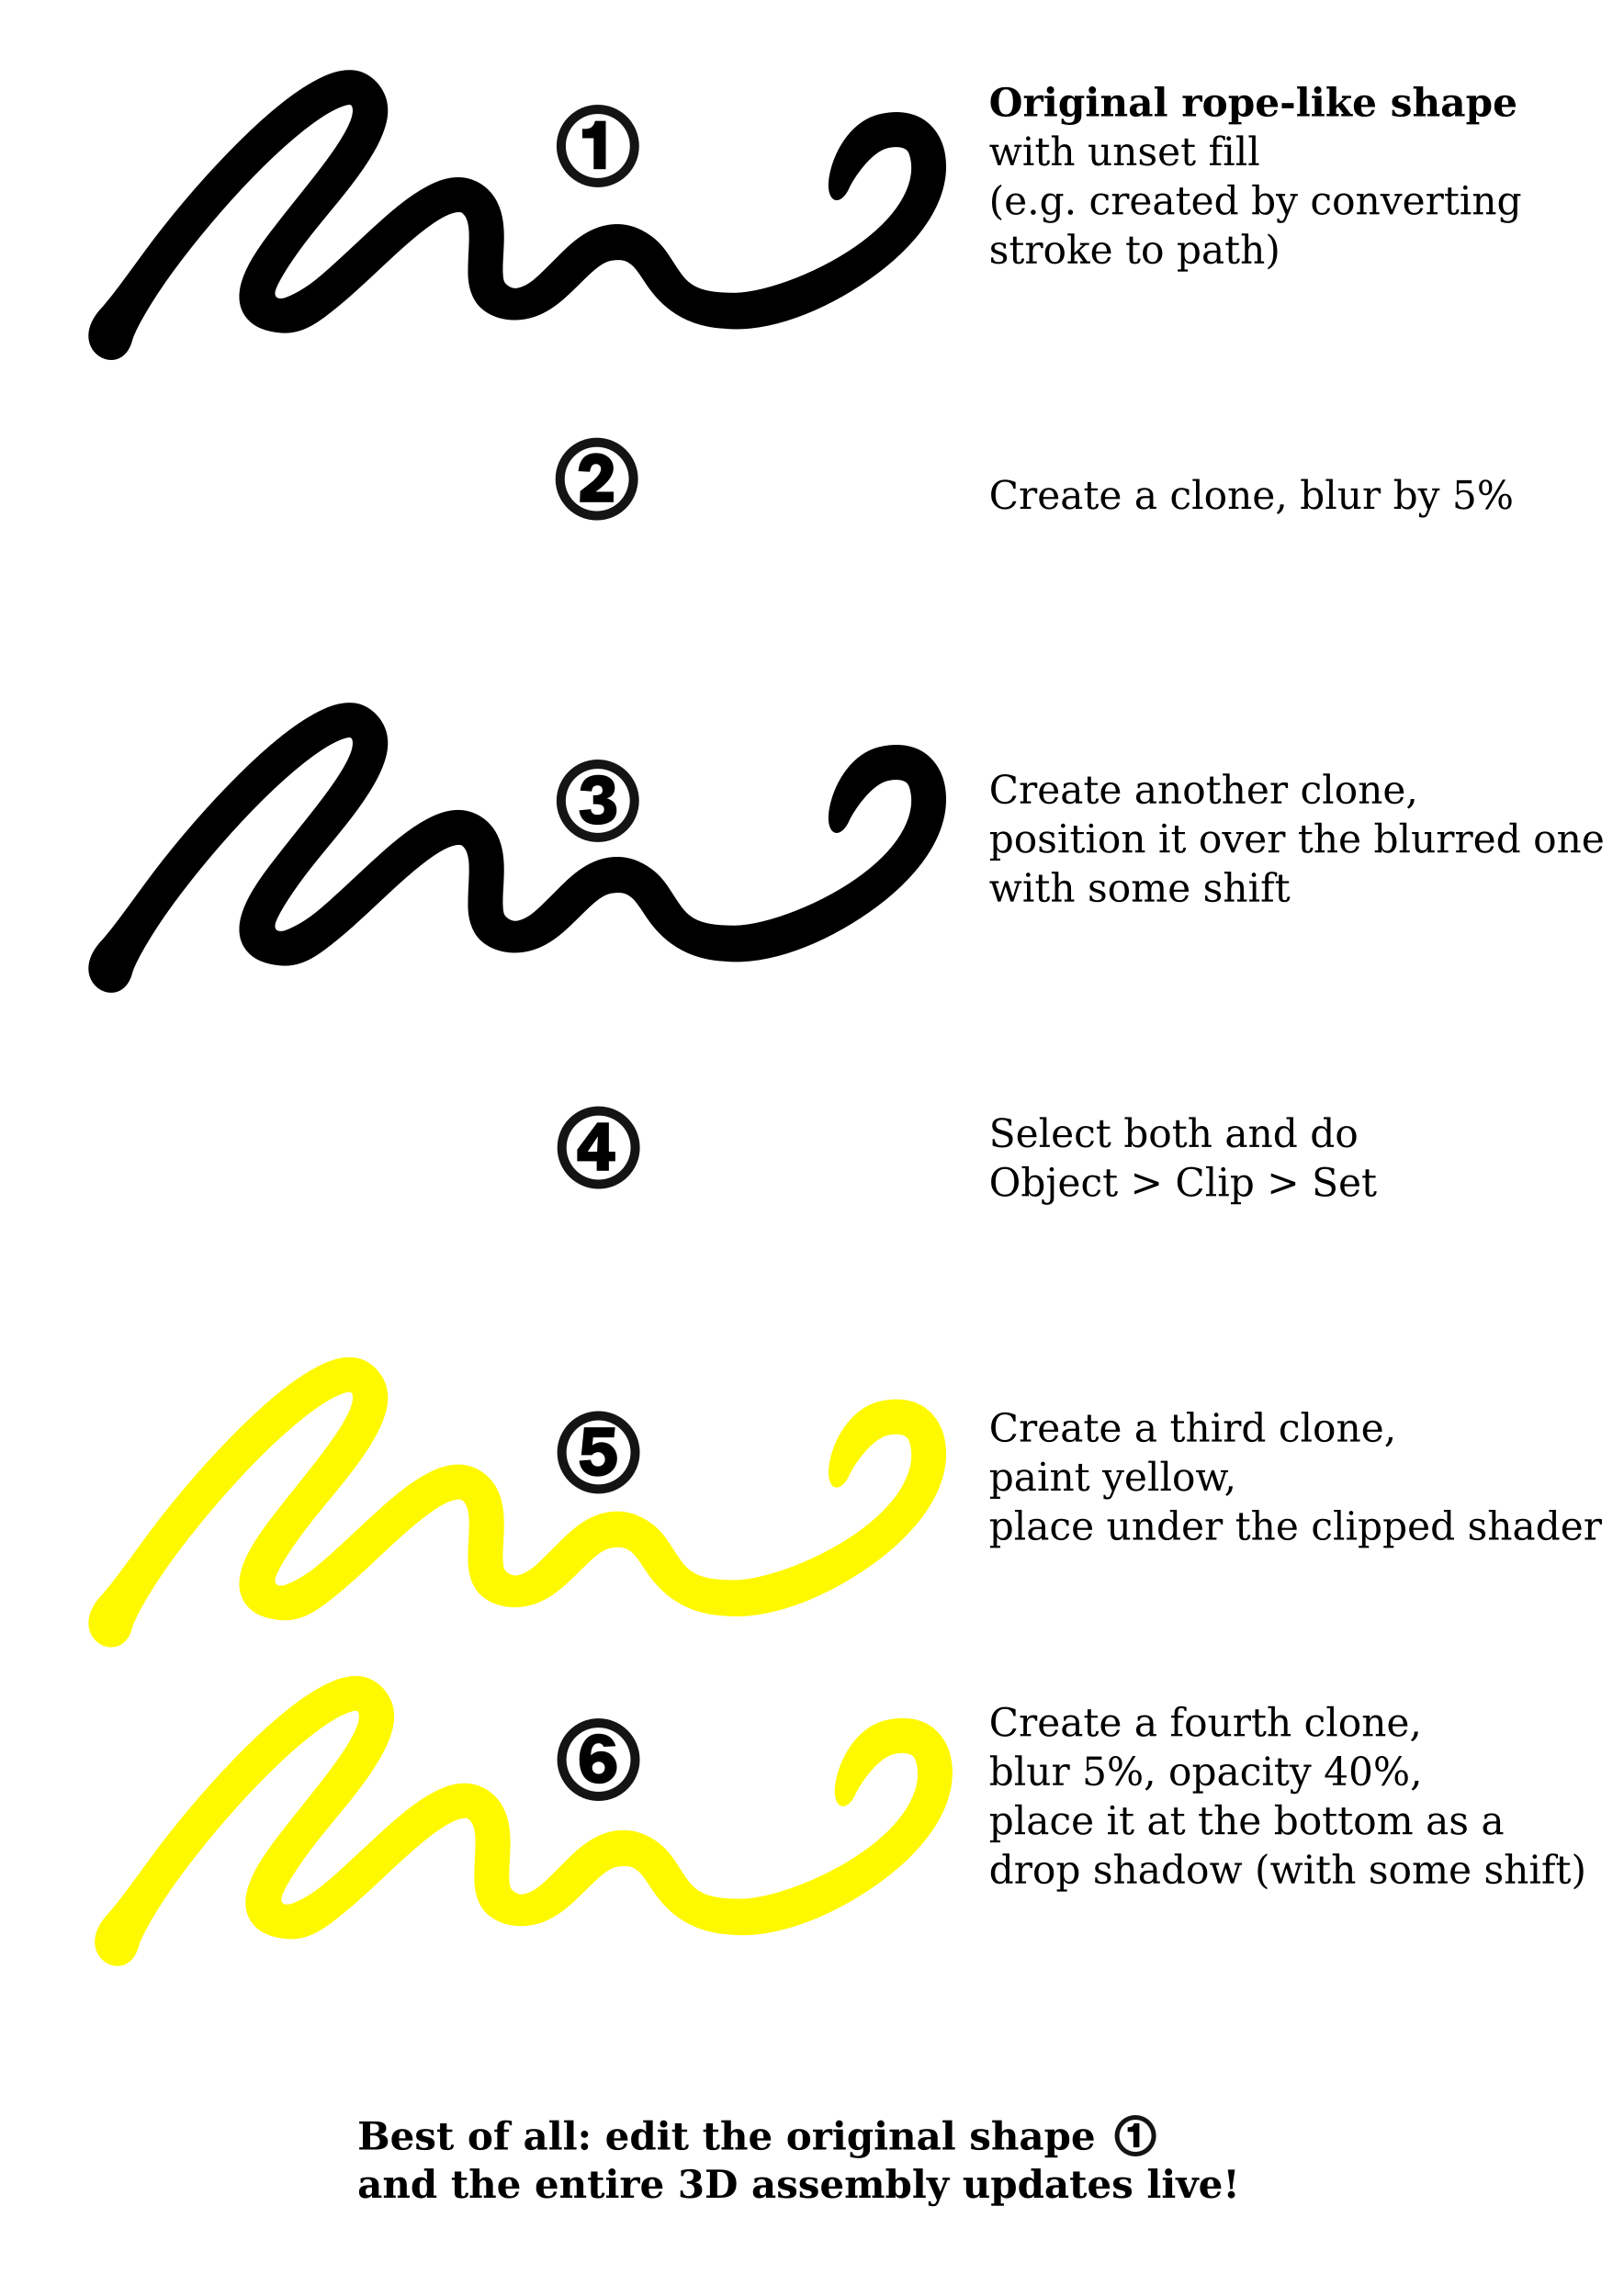
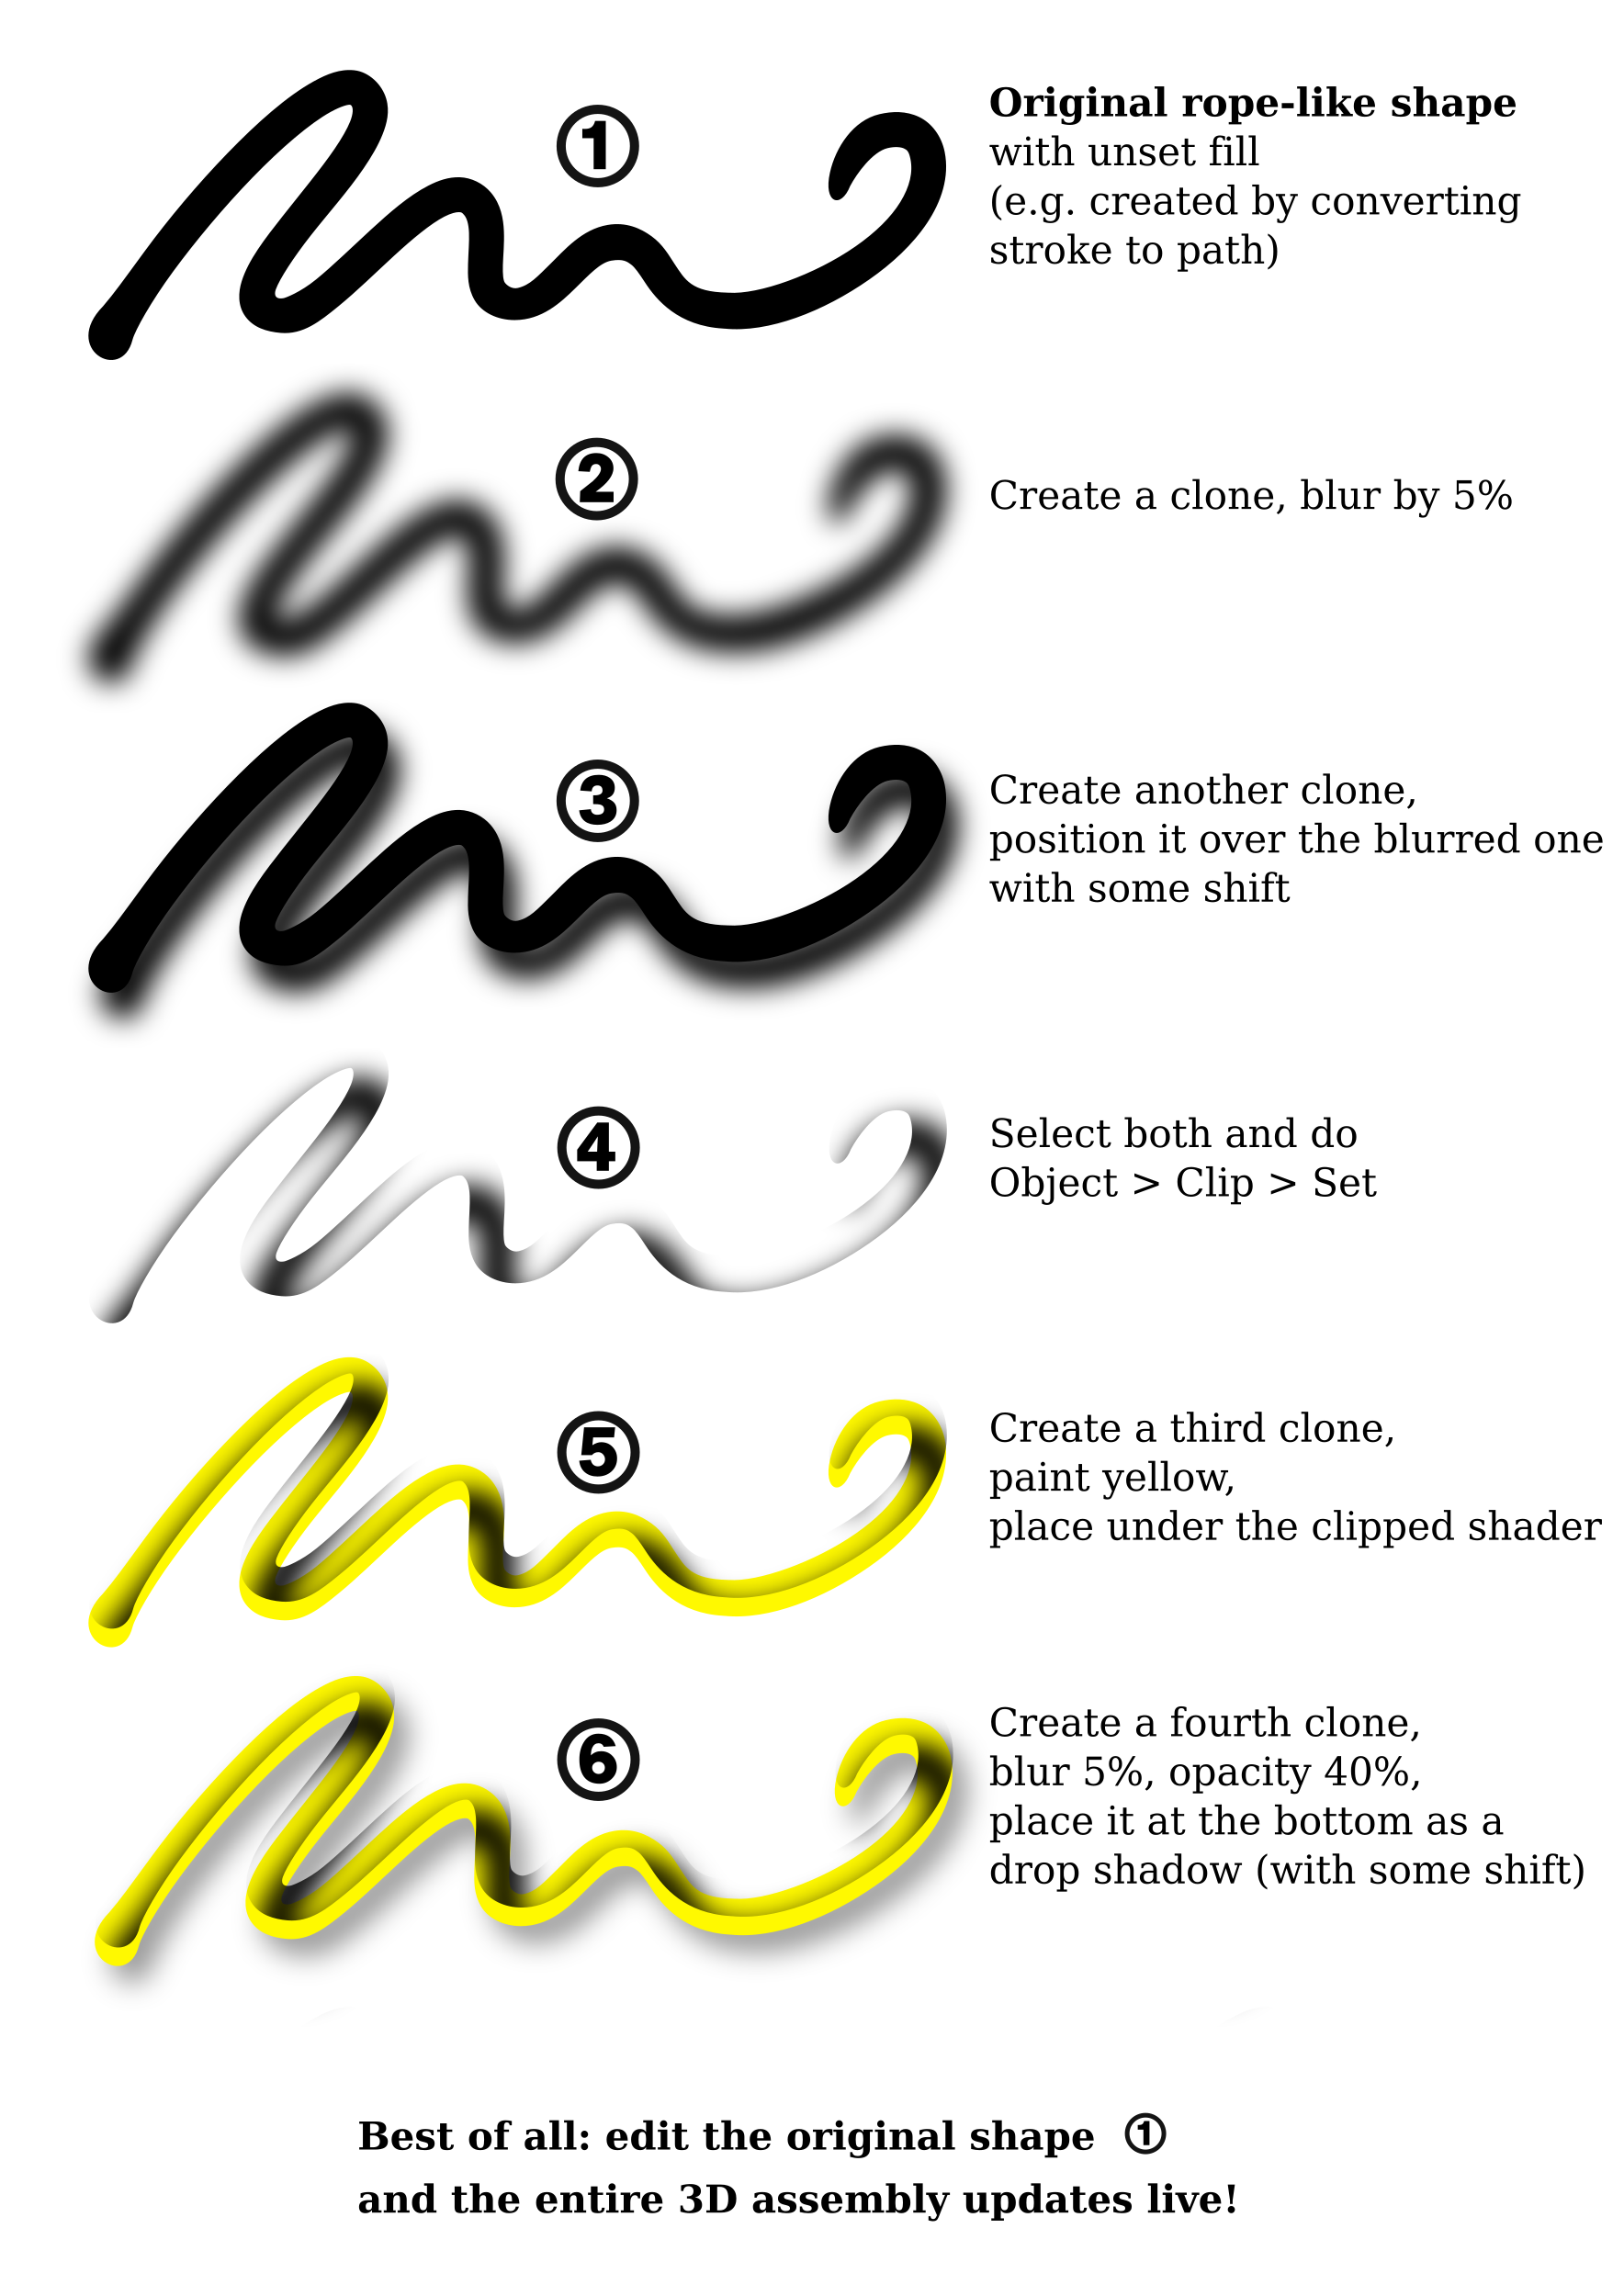
- <svg xmlns="http://www.w3.org/2000/svg" xmlns:xlink="http://www.w3.org/1999/xlink" width="744.094" height="1052.362" id="svg2">
+ <svg xmlns="http://www.w3.org/2000/svg" xmlns:xlink="http://www.w3.org/1999/xlink" width="793.701" height="1122.52" id="svg2" version="1.1">
  <defs id="defs4">
    <clipPath clipPathUnits="userSpaceOnUse" id="clipPath4523">
      <use x="0" y="0" xlink:href="#path3116" id="use4521" transform="translate(-5.445926,292.1784)" width="744.094" height="1052.362" />
    </clipPath>
    <clipPath clipPathUnits="userSpaceOnUse" id="clipPath4643">
      <use x="0" y="0" xlink:href="#path3116" id="use4641" transform="translate(-5.445926,136.1784)" width="744.094" height="1052.362" />
    </clipPath>
    <filter id="filter4662">
      <feGaussianBlur stdDeviation="6.575" id="feGaussianBlur4664" />
    </filter>
    <filter id="filter5670">
      <feGaussianBlur stdDeviation="6.575" id="feGaussianBlur5672" />
    </filter>
  </defs>
  <g id="layer1">
-     <use x="0" y="0" xlink:href="#use4519" id="use4526" transform="translate(420,0)" width="744.094" height="1052.362" />
-     <text xml:space="preserve" style="font-size:24.667px;font-style:normal;font-variant:normal;font-weight:normal;font-stretch:normal;text-align:start;line-height:125%;writing-mode:lr-tb;text-anchor:start;fill:#000000;fill-opacity:1;stroke:none;stroke-width:1px;stroke-linecap:butt;stroke-linejoin:miter;stroke-opacity:1;font-family:Bitstream Vera Serif" x="-466.004" y="-174.401" id="text5678" transform="matrix(0.7158611,0,0,0.7158611,497.4112,1110.09)">
-       <tspan id="tspan5680" x="-466.004" y="-174.401" style="font-weight:bold;font-family:Bitstream Vera Serif">Best of all: edit the original shape     </tspan>
-       <tspan x="-466.004" y="-143.567" style="font-weight:bold;font-family:Bitstream Vera Serif" id="tspan5412">and the entire 3D assembly updates live!</tspan>
+     <use x="0" y="0" xlink:href="#use4519" id="use4526" transform="translate(448)" width="744.094" height="1052.362" />
+     <text xml:space="preserve" style="font-style:normal;font-variant:normal;font-weight:normal;font-stretch:normal;font-size:18.835px;line-height:125%;font-family:'Bitstream Vera Serif';text-align:start;writing-mode:lr-tb;text-anchor:start;fill:#000000;fill-opacity:1;stroke:none;stroke-width:0.764px;stroke-linecap:butt;stroke-linejoin:miter;stroke-opacity:1" x="174.738" y="1050.926" id="text5678">
+       <tspan id="tspan5680" x="174.738" y="1050.926" style="font-weight:bold;font-family:'Bitstream Vera Serif';stroke-width:0.764px">Best of all: edit the original shape     </tspan>
+       <tspan x="174.738" y="1081.759" style="font-weight:bold;font-family:'Bitstream Vera Serif';stroke-width:0.764px" id="tspan5412">and the entire 3D assembly updates live!</tspan>
    </text>
-     <use height="1052.362" width="744.094" transform="translate(5.445926,613.8216)" id="use4519" xlink:href="#use3529" y="0" x="0" clip-path="url(#clipPath4523)" />
-     <path style="fill-opacity:1;fill-rule:evenodd;stroke:none;stroke-width:16;stroke-linecap:butt;stroke-linejoin:miter;stroke-opacity:1" d="M -147.171,-1087.116 C -153.742,-1087.795 -159.61,-1085.427 -165.734,-1082.053 C -177.98,-1075.306 -191.615,-1063.202 -205.296,-1049.084 C -218.977,-1034.967 -232.45,-1018.873 -243.109,-1004.334 C -253.768,-989.795 -256.965,-985.232 -262.307,-978.966 C -281.513,-959.474 -253.828,-943.472 -248.796,-963.616 C -247.644,-967.935 -240.386,-980.976 -230.202,-994.866 C -220.019,-1008.755 -206.927,-1024.41 -193.827,-1037.928 C -180.728,-1051.446 -167.397,-1062.853 -158.015,-1068.022 C -153.324,-1070.606 -149.564,-1071.69 -148.827,-1071.209 C -147.386,-1070.27 -147.731,-1066.987 -149.077,-1063.616 C -150.423,-1060.244 -152.931,-1055.896 -156.14,-1051.178 C -162.557,-1041.742 -171.724,-1030.773 -179.984,-1020.272 C -188.243,-1009.77 -195.721,-1000.2 -198.796,-990.334 C -200.334,-985.402 -200.712,-979.214 -197.046,-974.209 C -193.38,-969.205 -187.477,-967.312 -180.921,-966.741 C -170.63,-965.843 -162.949,-972.019 -154.546,-978.866 C -146.143,-985.713 -137.376,-994.344 -128.89,-1002.147 C -120.403,-1009.95 -112.047,-1016.87 -105.921,-1020.022 C -102.858,-1021.598 -100.507,-1022.119 -99.327,-1022.084 C -98.148,-1022.049 -97.925,-1022.08 -96.796,-1020.741 C -95.582,-1019.299 -94.786,-1016.731 -94.609,-1012.678 C -94.431,-1008.625 -94.898,-1003.545 -95.046,-998.303 C -95.194,-993.061 -95.294,-987.348 -92.015,-981.709 C -88.736,-976.071 -81.529,-972.595 -73.671,-972.616 C -61.105,-972.649 -52.553,-980.682 -46.015,-987.084 C -39.477,-993.486 -34.463,-998.998 -29.37,-999.861 C -23.774,-1000.804 -22.013,-999.313 -20.327,-998.084 C -18.642,-996.856 -16.684,-994.064 -14.015,-989.959 C -8.723,-981.824 1.259,-969.916 21.891,-968.741 C 22.078,-968.73 22.234,-968.687 22.423,-968.678 L 22.423,-968.709 C 42.625,-966.643 67.784,-976.531 88.766,-991.178 C 99.348,-998.564 108.747,-1007.29 115.298,-1017.084 C 121.848,-1026.879 125.666,-1038.189 123.391,-1049.678 C 121.945,-1056.982 117.397,-1063.017 111.548,-1065.772 C 105.698,-1068.527 99.374,-1068.36 93.485,-1066.991 C 81.512,-1064.207 73.401,-1051.835 70.811,-1040.254 C 67.654,-1026.143 75.802,-1023.341 80.065,-1034.062 C 83.04,-1039.692 90.329,-1049.787 97.204,-1051.428 C 100.641,-1052.248 103.35,-1051.924 104.735,-1051.272 C 106.12,-1050.62 106.951,-1049.988 107.673,-1046.553 C 108.957,-1040.438 107.385,-1033.762 103.06,-1026.727 C 98.801,-1019.8 91.913,-1012.939 82.568,-1006.416 C 63.879,-993.37 37.832,-984.174 24.408,-985.172 L 24.147,-985.164 L 23.886,-985.188 C 7.166,-985.551 4.468,-990.985 -0.609,-998.678 C -3.148,-1002.526 -5.775,-1007.271 -10.921,-1011.022 C -16.067,-1014.773 -22.625,-1017.652 -31.076,-1016.227 C -42.881,-1014.227 -50.981,-1004.582 -57.202,-998.491 C -63.424,-992.399 -66.698,-988.637 -72.25,-987.334 C -75.005,-986.687 -77.34,-988.635 -78.171,-989.772 C -78.901,-990.772 -79.201,-993.499 -79.077,-997.866 C -78.954,-1002.232 -78.358,-1007.635 -78.609,-1013.366 C -78.859,-1019.096 -79.979,-1025.633 -84.546,-1031.053 C -88.173,-1035.357 -93.631,-1037.93 -98.827,-1038.084 C -104.024,-1038.238 -108.735,-1036.555 -113.234,-1034.241 C -122.231,-1029.611 -130.941,-1021.984 -139.702,-1013.928 C -148.464,-1005.872 -157.157,-997.369 -164.64,-991.272 C -172.123,-985.174 -178.779,-982.818 -179.515,-982.678 C -183.57,-981.905 -183.96,-984.399 -183.138,-986.678 C -181.428,-991.419 -175.065,-1001.293 -167.044,-1011.491 C -159.023,-1021.689 -150.038,-1031.667 -142.89,-1042.178 C -139.316,-1047.434 -136.287,-1052.534 -134.234,-1057.678 C -132.18,-1062.822 -130.869,-1068.266 -132.515,-1073.991 C -134.456,-1080.742 -140.6,-1086.436 -147.171,-1087.116 z " id="path3116" transform="translate(309.5336,1119.325)" />
-     <text xml:space="preserve" style="font-size:18px;font-style:normal;font-variant:normal;font-weight:normal;font-stretch:normal;text-align:start;line-height:125%;writing-mode:lr-tb;text-anchor:start;fill:#000000;fill-opacity:1;stroke:none;stroke-width:1px;stroke-linecap:butt;stroke-linejoin:miter;stroke-opacity:1;font-family:Bitstream Vera Serif" x="150.855" y="-1066.066" id="text3273" transform="matrix(0.9882012,0,0,1,304.1519,1119.325)">
-       <tspan id="tspan3275" x="150.855" y="-1066.066" style="font-weight:bold;font-family:Bitstream Vera Serif">Original rope-like shape </tspan>
-       <tspan x="150.855" y="-1043.608" id="tspan3281">with unset fill</tspan>
-       <tspan x="150.855" y="-1021.108" id="tspan4507">(e.g. created by converting </tspan>
-       <tspan x="150.855" y="-998.608" id="tspan4509">stroke to path)</tspan>
-       <tspan x="150.855" y="-976.108" id="tspan3515" />
-       <tspan x="150.855" y="-953.608" id="tspan3517" />
-       <tspan x="150.855" y="-931.108" id="tspan4511" />
-       <tspan x="150.855" y="-908.608" id="tspan4513" />
-       <tspan x="150.855" y="-886.108" id="tspan4540">Create a clone, blur by 5%</tspan>
-       <tspan x="150.855" y="-863.608" id="tspan3519" />
-       <tspan x="150.855" y="-841.108" id="tspan3521" />
-       <tspan x="150.855" y="-818.608" id="tspan3523" />
-       <tspan x="150.855" y="-796.108" id="tspan4625" />
-       <tspan x="150.855" y="-773.608" id="tspan4627" />
-       <tspan x="150.855" y="-751.108" id="tspan4631">Create another clone,</tspan>
-       <tspan x="150.855" y="-728.608" id="tspan4633">position it over the blurred one</tspan>
-       <tspan x="150.855" y="-706.108" id="tspan4635">with some shift </tspan>
-       <tspan x="150.855" y="-683.608" id="tspan4646" />
-       <tspan x="150.855" y="-661.108" id="tspan4648" />
-       <tspan x="150.855" y="-638.608" id="tspan4650" />
-       <tspan x="150.855" y="-616.108" id="tspan4652" />
-       <tspan x="150.855" y="-593.608" id="tspan4656">Select both and do</tspan>
-       <tspan x="150.855" y="-571.108" id="tspan4658">Object &gt; Clip &gt; Set</tspan>
-       <tspan x="150.855" y="-548.608" id="tspan4723" />
-       <tspan x="150.855" y="-526.108" id="tspan4725" />
-       <tspan x="150.855" y="-503.608" id="tspan4727" />
-       <tspan x="150.855" y="-481.108" id="tspan4729" />
-       <tspan x="150.855" y="-458.608" id="tspan4731">Create a third clone, </tspan>
-       <tspan x="150.855" y="-436.108" id="tspan4733">paint yellow, </tspan>
-       <tspan x="150.855" y="-413.608" id="tspan4735">place under the clipped shader</tspan>
-       <tspan x="150.855" y="-391.108" id="tspan5650" />
-       <tspan x="150.855" y="-368.608" id="tspan5652" />
-       <tspan x="150.855" y="-346.108" id="tspan5654" />
-       <tspan x="150.855" y="-323.608" id="tspan5658">Create a fourth clone, </tspan>
-       <tspan x="150.855" y="-301.108" id="tspan5660">blur 5%, opacity 40%,</tspan>
-       <tspan x="150.855" y="-278.608" id="tspan5664">place it at the bottom as a </tspan>
-       <tspan x="150.855" y="-256.108" id="tspan5676">drop shadow (with some shift)</tspan>
+     <use height="1052.362" width="744.094" transform="translate(5.808987,654.7431)" id="use4519" xlink:href="#use3529" y="0" x="0" clip-path="url(#clipPath4523)" />
+     <path style="fill-opacity:1;fill-rule:evenodd;stroke:none;stroke-width:17.067;stroke-linecap:butt;stroke-linejoin:miter;stroke-opacity:1" d="m 173.187,34.357 c -7.009,-0.725 -13.269,1.802 -19.8,5.4 -13.063,7.197 -27.607,20.108 -42.2,35.167 -14.593,15.059 -28.964,32.225 -40.333,47.733 -11.37,15.508 -14.78,20.376 -20.478,27.059 -20.486,20.792 9.044,37.861 14.412,16.374 1.229,-4.607 8.971,-18.517 19.833,-33.333 10.862,-14.816 24.827,-31.515 38.8,-45.933 13.973,-14.419 28.193,-26.586 38.2,-32.1 5.004,-2.757 9.014,-3.913 9.8,-3.4 1.537,1.002 1.169,4.504 -0.267,8.1 -1.436,3.596 -4.111,8.234 -7.533,13.267 -6.845,10.065 -16.623,21.765 -25.433,32.967 -8.81,11.201 -16.787,21.41 -20.067,31.933 -1.64,5.262 -2.044,11.862 1.867,17.2 3.911,5.338 10.207,7.357 17.2,7.967 10.977,0.958 19.17,-5.63 28.133,-12.933 8.963,-7.303 18.314,-16.51 27.367,-24.833 9.052,-8.324 17.966,-15.704 24.5,-19.067 3.267,-1.681 5.775,-2.237 7.033,-2.2 1.258,0.037 1.496,0 2.7,1.433 1.296,1.537 2.144,4.277 2.333,8.6 0.189,4.323 -0.309,9.742 -0.467,15.333 -0.158,5.591 -0.264,11.686 3.233,17.7 3.497,6.014 11.185,9.722 19.567,9.7 13.404,-0.036 22.526,-8.605 29.5,-15.433 6.974,-6.829 12.321,-12.708 17.754,-13.628 5.969,-1.006 7.848,0.584 9.646,1.895 1.798,1.311 3.886,4.288 6.733,8.667 5.644,8.678 16.292,21.38 38.3,22.633 0.199,0.011 0.366,0.057 0.567,0.067 v -0.033 c 21.549,2.204 48.385,-8.343 70.767,-23.967 11.287,-7.879 21.313,-17.186 28.3,-27.633 6.987,-10.447 11.06,-22.512 8.633,-34.767 -1.543,-7.791 -6.394,-14.228 -12.633,-17.167 -6.239,-2.939 -12.985,-2.761 -19.267,-1.3 -12.771,2.969 -21.423,16.166 -24.186,28.519 -3.367,15.051 5.325,18.04 9.872,6.604 3.173,-6.005 10.948,-16.774 18.281,-18.524 3.666,-0.875 6.556,-0.529 8.033,0.167 1.477,0.696 2.364,1.369 3.133,5.033 1.37,6.523 -0.307,13.644 -4.92,21.148 -4.543,7.389 -11.89,14.707 -21.858,21.665 -19.935,13.916 -47.718,23.725 -62.037,22.66 l -0.278,0.009 -0.279,-0.025 c -17.834,-0.387 -20.712,-6.184 -26.128,-14.39 -2.709,-4.104 -5.511,-9.166 -11,-13.167 -5.489,-4.001 -12.485,-7.072 -21.498,-5.552 -12.592,2.133 -21.232,12.421 -27.868,18.919 -6.636,6.498 -10.128,10.511 -16.05,11.901 -2.939,0.69 -5.43,-1.387 -6.316,-2.601 -0.779,-1.066 -1.098,-3.976 -0.967,-8.633 0.131,-4.657 0.767,-10.421 0.5,-16.533 -0.267,-6.113 -1.461,-13.085 -6.333,-18.867 -3.868,-4.591 -9.69,-7.335 -15.233,-7.5 -5.543,-0.164 -10.568,1.631 -15.367,4.1 -9.597,4.939 -18.888,13.073 -28.233,21.667 -9.346,8.593 -18.618,17.663 -26.6,24.167 -7.982,6.504 -15.081,9.017 -15.867,9.167 -4.326,0.825 -4.741,-1.836 -3.864,-4.267 1.824,-5.057 8.611,-15.589 17.167,-26.467 8.556,-10.878 18.14,-21.521 25.764,-32.733 3.812,-5.606 7.043,-11.047 9.233,-16.533 2.191,-5.487 3.589,-11.294 1.833,-17.4 -2.071,-7.202 -8.624,-13.275 -15.633,-14 z" id="path3116" />
+     <text xml:space="preserve" style="font-style:normal;font-variant:normal;font-weight:normal;font-stretch:normal;font-size:19.086px;line-height:125%;font-family:'Bitstream Vera Serif';text-align:start;writing-mode:lr-tb;text-anchor:start;fill:#000000;fill-opacity:1;stroke:none;stroke-width:1.06px;stroke-linecap:butt;stroke-linejoin:miter;stroke-opacity:1" x="486.32" y="56.474" id="text3273" transform="scale(0.9940831,1.005952)">
+       <tspan id="tspan3275" x="486.32" y="56.474" style="font-weight:bold;font-family:'Bitstream Vera Serif';stroke-width:1.06px">Original rope-like shape </tspan>
+       <tspan x="486.32" y="80.332" id="tspan3281" style="stroke-width:1.06px">with unset fill</tspan>
+       <tspan x="486.32" y="104.19" id="tspan4507" style="stroke-width:1.06px">(e.g. created by converting </tspan>
+       <tspan x="486.32" y="128.048" id="tspan4509" style="stroke-width:1.06px">stroke to path)</tspan>
+       <tspan x="486.32" y="151.906" id="tspan3515" style="stroke-width:1.06px" />
+       <tspan x="486.32" y="175.764" id="tspan3517" style="stroke-width:1.06px" />
+       <tspan x="486.32" y="199.622" id="tspan4511" style="stroke-width:1.06px" />
+       <tspan x="486.32" y="223.48" id="tspan4513" style="stroke-width:1.06px" />
+       <tspan x="486.32" y="247.338" id="tspan4540" style="stroke-width:1.06px">Create a clone, blur by 5%</tspan>
+       <tspan x="486.32" y="271.196" id="tspan3519" style="stroke-width:1.06px" />
+       <tspan x="486.32" y="295.054" id="tspan3521" style="stroke-width:1.06px" />
+       <tspan x="486.32" y="318.912" id="tspan3523" style="stroke-width:1.06px" />
+       <tspan x="486.32" y="342.77" id="tspan4625" style="stroke-width:1.06px" />
+       <tspan x="486.32" y="366.628" id="tspan4627" style="stroke-width:1.06px" />
+       <tspan x="486.32" y="390.486" id="tspan4631" style="stroke-width:1.06px">Create another clone,</tspan>
+       <tspan x="486.32" y="414.344" id="tspan4633" style="stroke-width:1.06px">position it over the blurred one</tspan>
+       <tspan x="486.32" y="438.202" id="tspan4635" style="stroke-width:1.06px">with some shift </tspan>
+       <tspan x="486.32" y="462.06" id="tspan4646" style="stroke-width:1.06px" />
+       <tspan x="486.32" y="485.918" id="tspan4648" style="stroke-width:1.06px" />
+       <tspan x="486.32" y="509.776" id="tspan4650" style="stroke-width:1.06px" />
+       <tspan x="486.32" y="533.634" id="tspan4652" style="stroke-width:1.06px" />
+       <tspan x="486.32" y="557.492" id="tspan4656" style="stroke-width:1.06px">Select both and do</tspan>
+       <tspan x="486.32" y="581.35" id="tspan4658" style="stroke-width:1.06px">Object &gt; Clip &gt; Set</tspan>
+       <tspan x="486.32" y="605.208" id="tspan4723" style="stroke-width:1.06px" />
+       <tspan x="486.32" y="629.066" id="tspan4725" style="stroke-width:1.06px" />
+       <tspan x="486.32" y="652.924" id="tspan4727" style="stroke-width:1.06px" />
+       <tspan x="486.32" y="676.782" id="tspan4729" style="stroke-width:1.06px" />
+       <tspan x="486.32" y="700.64" id="tspan4731" style="stroke-width:1.06px">Create a third clone, </tspan>
+       <tspan x="486.32" y="724.498" id="tspan4733" style="stroke-width:1.06px">paint yellow, </tspan>
+       <tspan x="486.32" y="748.356" id="tspan4735" style="stroke-width:1.06px">place under the clipped shader</tspan>
+       <tspan x="486.32" y="772.214" id="tspan5650" style="stroke-width:1.06px" />
+       <tspan x="486.32" y="796.072" id="tspan5652" style="stroke-width:1.06px" />
+       <tspan x="486.32" y="819.93" id="tspan5654" style="stroke-width:1.06px" />
+       <tspan x="486.32" y="843.788" id="tspan5658" style="stroke-width:1.06px">Create a fourth clone, </tspan>
+       <tspan x="486.32" y="867.646" id="tspan5660" style="stroke-width:1.06px">blur 5%, opacity 40%,</tspan>
+       <tspan x="486.32" y="891.504" id="tspan5664" style="stroke-width:1.06px">place it at the bottom as a </tspan>
+       <tspan x="486.32" y="915.362" id="tspan5676" style="stroke-width:1.06px">drop shadow (with some shift)</tspan>
    </text>
-     <use x="0" y="0" xlink:href="#path3116" id="use3527" transform="translate(1.2813844e-2,590)" width="744.094" height="1052.362" style="fill:#fff900;fill-opacity:1" />
-     <use style="fill:#000000;filter:url(#filter4662)" height="1052.362" width="744.094" transform="translate(0,148)" id="use3529" xlink:href="#path3116" y="0" x="0" />
-     <use x="0" y="0" xlink:href="#use3529" id="use4492" transform="translate(5.445926,153.8216)" width="744.094" height="1052.362" />
-     <use height="1052.362" width="744.094" transform="translate(0,290)" id="use4496" xlink:href="#path3116" y="0" x="0" />
-     <use height="1052.362" width="744.094" transform="translate(5.445926,313.8216)" id="use4639" xlink:href="#use3529" y="0" x="0" clip-path="url(#clipPath4643)" />
-     <use clip-path="url(#clipPath4643)" x="0" y="0" xlink:href="#use3529" id="use4660" transform="translate(5.445926,453.8216)" width="744.094" height="1052.362" />
-     <use x="0" y="0" xlink:href="#path3116" id="use4743" transform="translate(9.794563,744.1191)" width="744.094" height="1052.362" style="opacity:0.4;filter:url(#filter5670)" />
-     <use style="fill:#fff900;fill-opacity:1" height="1052.362" width="744.094" transform="translate(2.896562,736.1191)" id="use4737" xlink:href="#path3116" y="0" x="0" />
-     <use height="1052.362" width="744.094" transform="translate(8.329673,599.9407)" id="use4739" xlink:href="#use3529" y="0" x="0" clip-path="url(#clipPath4643)" />
-     <g id="g4292" transform="matrix(0.25,0,0,0.25,138.7776,-30.4633)">
-       <path style="font-size:128px;font-style:normal;font-variant:normal;font-weight:normal;font-stretch:normal;text-align:start;line-height:125%;writing-mode:lr-tb;text-anchor:start;fill:#000000;fill-opacity:1;stroke:none;stroke-width:1px;stroke-linecap:butt;stroke-linejoin:miter;stroke-opacity:1;font-family:Atkins" d="M 512.346,358.027 L 517.338,358.155 C 522.629,358.155 526.64,357.045 529.37,354.827 C 532.186,352.608 534.32,348.853 535.77,343.563 L 555.354,343.563 L 555.354,432.011 L 533.082,432.011 L 533.082,375.179 L 512.346,375.179 L 512.346,358.027" id="text4244" />
-       <path transform="matrix(1.055793,0,0,1.055793,-45.41618,-34.02405)" d="M 618.913 401.186 A 63.694 63.694 0 1 1  491.525,401.186 A 63.694 63.694 0 1 1  618.913 401.186 z" id="path4248" style="opacity:0.92;color:#000000;fill:none;fill-opacity:1;fill-rule:nonzero;stroke:#000000;stroke-width:16;stroke-linecap:round;stroke-linejoin:round;marker:none;marker-start:none;marker-mid:none;marker-end:none;stroke-miterlimit:4;stroke-dasharray:none;stroke-dashoffset:0;stroke-opacity:1;visibility:visible;display:inline;overflow:visible;enable-background:accumulate" />
+     <use x="0" y="0" xlink:href="#path3116" id="use3527" transform="translate(0.0136681,629.3333)" width="744.094" height="1052.362" style="fill:#fff900;fill-opacity:1" />
+     <use style="fill:#000000;filter:url(#filter4662)" height="1052.362" width="744.094" transform="translate(0,157.8667)" id="use3529" xlink:href="#path3116" y="0" x="0" />
+     <use x="0" y="0" xlink:href="#use3529" id="use4492" transform="translate(5.808987,164.0764)" width="744.094" height="1052.362" />
+     <use height="1052.362" width="744.094" transform="translate(0,309.3333)" id="use4496" xlink:href="#path3116" y="0" x="0" />
+     <use height="1052.362" width="744.094" transform="translate(5.808987,334.7431)" id="use4639" xlink:href="#use3529" y="0" x="0" clip-path="url(#clipPath4643)" />
+     <use clip-path="url(#clipPath4643)" x="0" y="0" xlink:href="#use3529" id="use4660" transform="translate(5.808987,484.0764)" width="744.094" height="1052.362" />
+     <use x="0" y="0" xlink:href="#path3116" id="use4743" transform="translate(10.44753,793.727)" width="744.094" height="1052.362" style="opacity:0.4;filter:url(#filter5670)" />
+     <use style="fill:#fff900;fill-opacity:1" height="1052.362" width="744.094" transform="translate(3.089666,785.1937)" id="use4737" xlink:href="#path3116" y="0" x="0" />
+     <use height="1052.362" width="744.094" transform="translate(8.884985,639.9368)" id="use4739" xlink:href="#use3529" y="0" x="0" clip-path="url(#clipPath4643)" />
+     <g id="g4292" transform="matrix(0.25,0,0,0.25,148.0294,-32.49419)">
+       <path style="font-style:normal;font-variant:normal;font-weight:normal;font-stretch:normal;font-size:128px;line-height:125%;font-family:Atkins;text-align:start;writing-mode:lr-tb;text-anchor:start;fill:#000000;fill-opacity:1;stroke:none;stroke-width:1.067px;stroke-linecap:butt;stroke-linejoin:miter;stroke-opacity:1" d="m 546.503,381.895 5.325,0.137 c 5.643,9e-5 9.921,-1.183 12.834,-3.55 3.004,-2.366 5.279,-6.371 6.827,-12.015 h 20.89 v 94.345 h -23.757 v -60.621 h -22.118 v -18.295" id="text4244" />
+       <circle id="path4248" style="color:#000000;display:inline;overflow:visible;visibility:visible;opacity:0.92;fill:none;fill-opacity:1;fill-rule:nonzero;stroke:#000000;stroke-width:18.019;stroke-linecap:round;stroke-linejoin:round;stroke-miterlimit:4;stroke-dasharray:none;stroke-dashoffset:0;stroke-opacity:1;marker:none;marker-start:none;marker-mid:none;marker-end:none;enable-background:accumulate" cx="576.832" cy="415.515" r="71.731" d="m 648.563,415.515 a 71.731,71.731 0 0 1 -71.731,71.731 71.731,71.731 0 0 1 -71.731,-71.731 71.731,71.731 0 0 1 71.731,-71.731 71.731,71.731 0 0 1 71.731,71.731 z" />
    </g>
-     <g id="g4297" transform="matrix(0.25,0,0,0.25,138.281,82.1783)">
-       <path style="font-size:128px;font-style:normal;font-variant:normal;font-weight:normal;font-stretch:normal;text-align:start;line-height:125%;writing-mode:lr-tb;text-anchor:start;fill:#000000;fill-opacity:1;stroke:none;stroke-width:1px;stroke-linecap:butt;stroke-linejoin:miter;stroke-opacity:1;font-family:Atkins" d="M 540.122,501.899 C 548.57,501.899 555.781,504.373 561.754,509.323 C 568.154,514.613 571.354,521.44 571.354,529.803 C 571.354,543.2 560.474,557.579 538.714,572.939 L 571.61,572.939 L 571.61,592.011 L 509.658,592.011 L 510.426,571.787 L 533.338,553.611 C 543.408,544.48 548.442,536.971 548.442,531.083 C 548.442,528.437 547.589,526.261 545.882,524.555 C 544.346,522.848 542.213,521.995 539.482,521.995 C 535.642,521.995 532.826,523.531 531.034,526.603 C 530.01,528.395 528.986,531.637 527.962,536.331 L 506.97,535.179 C 509.189,512.992 520.24,501.899 540.122,501.899" id="text4250" />
-       <path style="opacity:0.92;color:#000000;fill:none;fill-opacity:1;fill-rule:nonzero;stroke:#000000;stroke-width:16;stroke-linecap:round;stroke-linejoin:round;marker:none;marker-start:none;marker-mid:none;marker-end:none;stroke-miterlimit:4;stroke-dasharray:none;stroke-dashoffset:0;stroke-opacity:1;visibility:visible;display:inline;overflow:visible;enable-background:accumulate" id="path4254" d="M 618.913 401.186 A 63.694 63.694 0 1 1  491.525,401.186 A 63.694 63.694 0 1 1  618.913 401.186 z" transform="matrix(1.055793,0,0,1.055793,-45.41618,125.9759)" />
+     <g id="g4297" transform="matrix(0.25,0,0,0.25,147.4997,87.65685)">
+       <path style="font-style:normal;font-variant:normal;font-weight:normal;font-stretch:normal;font-size:128px;line-height:125%;font-family:Atkins;text-align:start;writing-mode:lr-tb;text-anchor:start;fill:#000000;fill-opacity:1;stroke:none;stroke-width:1.067px;stroke-linecap:butt;stroke-linejoin:miter;stroke-opacity:1" d="m 576.13,535.359 c 9.011,9e-5 16.703,2.64 23.074,7.919 6.827,5.643 10.24,12.925 10.24,21.845 -8e-5,14.291 -11.605,29.628 -34.816,46.012 h 35.089 v 20.343 h -66.082 l 0.819,-21.572 24.439,-19.388 c 10.741,-9.739 16.111,-17.749 16.111,-24.03 -4e-5,-2.822 -0.91,-5.143 -2.731,-6.963 -1.638,-1.82 -3.914,-2.731 -6.827,-2.731 -4.096,7e-5 -7.1,1.638 -9.011,4.915 -1.092,1.912 -2.185,5.37 -3.277,10.377 l -22.391,-1.229 c 2.367,-23.666 14.154,-35.499 35.362,-35.499" id="text4250" />
+       <circle style="color:#000000;display:inline;overflow:visible;visibility:visible;opacity:0.92;fill:none;fill-opacity:1;fill-rule:nonzero;stroke:#000000;stroke-width:18.019;stroke-linecap:round;stroke-linejoin:round;stroke-miterlimit:4;stroke-dasharray:none;stroke-dashoffset:0;stroke-opacity:1;marker:none;marker-start:none;marker-mid:none;marker-end:none;enable-background:accumulate" id="path4254" cx="576.832" cy="586.182" r="71.731" />
    </g>
-     <g id="g4306" transform="matrix(0.25,0,0,0.25,138.7529,189.6693)">
-       <path style="font-size:128px;font-style:normal;font-variant:normal;font-weight:normal;font-stretch:normal;text-align:start;line-height:125%;writing-mode:lr-tb;text-anchor:start;fill:#000000;fill-opacity:1;stroke:none;stroke-width:1px;stroke-linecap:butt;stroke-linejoin:miter;stroke-opacity:1;font-family:Atkins" d="M 528.19,724.875 C 528.19,727.861 529.256,730.336 531.39,732.299 C 533.608,734.176 536.254,735.115 539.326,735.115 C 548.03,735.115 552.382,731.829 552.382,725.259 C 552.382,720.651 549.95,717.707 545.086,716.427 C 544.062,716.171 542.483,715.957 540.35,715.787 C 538.302,715.616 535.614,715.531 532.286,715.531 L 532.286,699.403 L 534.974,699.403 C 544.616,699.403 549.438,696.501 549.438,690.699 C 549.438,684.469 546.323,681.355 540.094,681.355 C 533.694,681.355 530.195,684.981 529.598,692.235 L 508.478,690.699 C 510.953,671.499 522.387,661.899 542.782,661.899 C 550.803,661.899 557.502,663.776 562.878,667.531 C 568.936,671.883 571.966,677.899 571.966,685.579 C 571.966,695.563 567.144,701.963 557.502,704.779 C 563.475,707.083 567.784,709.685 570.43,712.587 C 573.672,716.085 575.294,720.779 575.294,726.667 C 575.294,735.797 571.582,742.752 564.158,747.531 C 557.843,751.541 549.822,753.547 540.094,753.547 C 530.707,753.547 523.155,751.456 517.438,747.275 C 511.294,742.667 507.71,735.883 506.686,726.923 L 528.19,724.875" id="text4256" />
-       <path transform="matrix(1.055793,0,0,1.055793,-45.41618,285.9759)" d="M 618.913 401.186 A 63.694 63.694 0 1 1  491.525,401.186 A 63.694 63.694 0 1 1  618.913 401.186 z" id="path4260" style="opacity:0.92;color:#000000;fill:none;fill-opacity:1;fill-rule:nonzero;stroke:#000000;stroke-width:16;stroke-linecap:round;stroke-linejoin:round;marker:none;marker-start:none;marker-mid:none;marker-end:none;stroke-miterlimit:4;stroke-dasharray:none;stroke-dashoffset:0;stroke-opacity:1;visibility:visible;display:inline;overflow:visible;enable-background:accumulate" />
+     <g id="g4306" transform="matrix(0.25,0,0,0.25,148.0031,202.3139)">
+       <path style="font-style:normal;font-variant:normal;font-weight:normal;font-stretch:normal;font-size:128px;line-height:125%;font-family:Atkins;text-align:start;writing-mode:lr-tb;text-anchor:start;fill:#000000;fill-opacity:1;stroke:none;stroke-width:1.067px;stroke-linecap:butt;stroke-linejoin:miter;stroke-opacity:1" d="m 563.403,773.2 c -2e-5,3.186 1.138,5.825 3.413,7.919 2.367,2.002 5.188,3.004 8.465,3.004 9.284,2e-5 13.926,-3.504 13.926,-10.513 -5e-5,-4.915 -2.594,-8.055 -7.782,-9.421 -1.092,-0.273 -2.776,-0.501 -5.052,-0.683 -2.185,-0.182 -5.052,-0.273 -8.602,-0.273 v -17.203 h 2.867 c 10.285,5e-5 15.428,-3.095 15.428,-9.284 -4e-5,-6.645 -3.322,-9.967 -9.967,-9.967 -6.827,7e-5 -10.559,3.869 -11.196,11.605 l -22.528,-1.638 c 2.64,-20.48 14.837,-30.72 36.591,-30.72 8.556,1e-4 15.701,2.003 21.436,6.007 6.463,4.642 9.694,11.059 9.694,19.251 -7e-5,10.65 -5.143,17.476 -15.428,20.48 6.372,2.458 10.968,5.234 13.79,8.329 3.459,3.732 5.188,8.738 5.188,15.019 -6e-5,9.739 -3.96,17.158 -11.878,22.255 -6.736,4.278 -15.292,6.417 -25.668,6.417 -10.012,0 -18.068,-2.23 -24.166,-6.69 -6.554,-4.915 -10.377,-12.151 -11.469,-21.709 l 22.938,-2.185" id="text4256" />
+       <circle id="path4260" style="color:#000000;display:inline;overflow:visible;visibility:visible;opacity:0.92;fill:none;fill-opacity:1;fill-rule:nonzero;stroke:#000000;stroke-width:18.019;stroke-linecap:round;stroke-linejoin:round;stroke-miterlimit:4;stroke-dasharray:none;stroke-dashoffset:0;stroke-opacity:1;marker:none;marker-start:none;marker-mid:none;marker-end:none;enable-background:accumulate" cx="576.832" cy="756.849" r="71.731" />
    </g>
-     <g id="g4311" transform="matrix(0.25,0,0,0.25,94.10824,348.6186)">
-       <path style="font-size:128px;font-style:normal;font-variant:normal;font-weight:normal;font-stretch:normal;text-align:start;line-height:125%;writing-mode:lr-tb;text-anchor:start;fill:#000000;fill-opacity:1;stroke:none;stroke-width:1px;stroke-linecap:butt;stroke-linejoin:miter;stroke-opacity:1;font-family:Atkins" d="M 681.573,713.355 L 718.437,663.563 L 739.685,663.563 L 739.685,716.939 L 751.461,716.939 L 751.461,734.475 L 739.685,734.475 L 739.685,752.011 L 717.413,752.011 L 717.413,734.475 L 681.573,734.475 L 681.573,713.355 M 718.181,716.939 C 718.181,713.355 718.394,708.448 718.821,702.219 C 719.248,695.989 719.461,691.552 719.461,688.907 C 718.608,690.272 716.56,693.429 713.317,698.379 C 710.501,702.645 706.362,708.832 700.901,716.939 L 718.181,716.939" id="text4262" />
-       <path style="opacity:0.92;color:#000000;fill:none;fill-opacity:1;fill-rule:nonzero;stroke:#000000;stroke-width:16;stroke-linecap:round;stroke-linejoin:round;marker:none;marker-start:none;marker-mid:none;marker-end:none;stroke-miterlimit:4;stroke-dasharray:none;stroke-dashoffset:0;stroke-opacity:1;visibility:visible;display:inline;overflow:visible;enable-background:accumulate" id="path4266" d="M 618.913 401.186 A 63.694 63.694 0 1 1  491.525,401.186 A 63.694 63.694 0 1 1  618.913 401.186 z" transform="matrix(1.055793,0,0,1.055793,134.5838,285.9759)" />
+     <g id="g4311" transform="matrix(0.25,0,0,0.25,100.3821,371.8599)">
+       <path style="font-style:normal;font-variant:normal;font-weight:normal;font-stretch:normal;font-size:128px;line-height:125%;font-family:Atkins;text-align:start;writing-mode:lr-tb;text-anchor:start;fill:#000000;fill-opacity:1;stroke:none;stroke-width:1.067px;stroke-linecap:butt;stroke-linejoin:miter;stroke-opacity:1" d="m 727.011,760.912 39.322,-53.111 h 22.665 v 56.934 h 12.561 v 18.705 h -12.561 v 18.705 h -23.757 V 783.44 H 727.011 v -22.528 m 39.049,3.823 c -3e-5,-3.823 0.228,-9.057 0.683,-15.701 0.455,-6.645 0.683,-11.378 0.683,-14.199 -0.91,1.456 -3.095,4.824 -6.554,10.103 -3.004,4.551 -7.418,11.15 -13.244,19.797 h 18.432" id="text4262" />
+       <circle style="color:#000000;display:inline;overflow:visible;visibility:visible;opacity:0.92;fill:none;fill-opacity:1;fill-rule:nonzero;stroke:#000000;stroke-width:18.019;stroke-linecap:round;stroke-linejoin:round;stroke-miterlimit:4;stroke-dasharray:none;stroke-dashoffset:0;stroke-opacity:1;marker:none;marker-start:none;marker-mid:none;marker-end:none;enable-background:accumulate" id="path4266" cx="768.832" cy="756.849" r="71.731" />
    </g>
-     <g id="g4318" transform="matrix(0.25,0,0,0.25,54.07741,488.3172)">
-       <path style="font-size:128px;font-style:normal;font-variant:normal;font-weight:normal;font-stretch:normal;text-align:start;line-height:125%;writing-mode:lr-tb;text-anchor:start;fill:#000000;fill-opacity:1;stroke:none;stroke-width:1px;stroke-linecap:butt;stroke-linejoin:miter;stroke-opacity:1;font-family:Atkins" d="M 866.604,723.083 C 867.116,726.411 868.524,729.312 870.828,731.787 C 873.217,734.005 876.119,735.115 879.532,735.115 C 883.287,735.115 886.401,733.92 888.876,731.531 C 891.436,729.056 892.716,725.941 892.716,722.187 C 892.716,718.773 891.521,715.744 889.132,713.099 C 886.743,710.453 883.799,709.131 880.3,709.131 C 875.692,709.131 871.852,710.923 868.78,714.507 L 849.196,714.507 L 854.316,663.563 L 911.276,663.563 L 909.356,682.123 L 870.956,682.123 L 869.548,696.331 C 875.351,692.661 880.727,690.827 885.676,690.827 C 894.124,690.827 901.079,693.685 906.54,699.403 C 912.087,705.12 914.86,712.16 914.86,720.523 C 914.86,730.507 911.319,738.613 904.236,744.843 C 897.58,750.731 889.132,753.675 878.892,753.675 C 869.676,753.675 862.039,751.157 855.98,746.123 C 849.921,741.088 846.423,733.963 845.484,724.747 L 866.604,723.083" id="text4268" />
-       <path transform="matrix(1.055793,0,0,1.055793,294.5838,285.9759)" d="M 618.913 401.186 A 63.694 63.694 0 1 1  491.525,401.186 A 63.694 63.694 0 1 1  618.913 401.186 z" id="path4272" style="opacity:0.92;color:#000000;fill:none;fill-opacity:1;fill-rule:nonzero;stroke:#000000;stroke-width:16;stroke-linecap:round;stroke-linejoin:round;marker:none;marker-start:none;marker-mid:none;marker-end:none;stroke-miterlimit:4;stroke-dasharray:none;stroke-dashoffset:0;stroke-opacity:1;visibility:visible;display:inline;overflow:visible;enable-background:accumulate" />
+     <g id="g4318" transform="matrix(0.25,0,0,0.25,57.68257,520.8717)">
+       <path style="font-style:normal;font-variant:normal;font-weight:normal;font-stretch:normal;font-size:128px;line-height:125%;font-family:Atkins;text-align:start;writing-mode:lr-tb;text-anchor:start;fill:#000000;fill-opacity:1;stroke:none;stroke-width:1.067px;stroke-linecap:butt;stroke-linejoin:miter;stroke-opacity:1" d="m 924.378,771.288 c 0.546,3.55 2.048,6.645 4.506,9.284 2.549,2.367 5.643,3.55 9.284,3.55 4.005,2e-5 7.327,-1.274 9.967,-3.823 2.731,-2.64 4.096,-5.962 4.096,-9.967 -4e-5,-3.641 -1.274,-6.872 -3.823,-9.694 -2.549,-2.822 -5.689,-4.232 -9.421,-4.233 -4.915,6e-5 -9.011,1.912 -12.288,5.734 h -20.89 l 5.461,-54.34 h 60.757 l -2.048,19.797 h -40.96 l -1.502,15.155 c 6.189,-3.914 11.924,-5.871 17.203,-5.871 9.011,6e-5 16.429,3.049 22.255,9.148 5.916,6.099 8.875,13.608 8.875,22.528 -8e-5,10.65 -3.777,19.297 -11.332,25.941 -7.1,6.281 -16.111,9.421 -27.034,9.421 -9.83,0 -17.977,-2.685 -24.439,-8.055 -6.463,-5.37 -10.194,-12.971 -11.196,-22.801 l 22.528,-1.775" id="text4268" />
+       <circle id="path4272" style="color:#000000;display:inline;overflow:visible;visibility:visible;opacity:0.92;fill:none;fill-opacity:1;fill-rule:nonzero;stroke:#000000;stroke-width:18.019;stroke-linecap:round;stroke-linejoin:round;stroke-miterlimit:4;stroke-dasharray:none;stroke-dashoffset:0;stroke-opacity:1;marker:none;marker-start:none;marker-mid:none;marker-end:none;enable-background:accumulate" cx="939.499" cy="756.849" r="71.731" />
    </g>
-     <g id="g4323" transform="matrix(0.25,0,0,0.25,54.06941,669.1505)">
-       <path style="font-size:128px;font-style:normal;font-variant:normal;font-weight:normal;font-stretch:normal;text-align:start;line-height:125%;writing-mode:lr-tb;text-anchor:start;fill:#000000;fill-opacity:1;stroke:none;stroke-width:1px;stroke-linecap:butt;stroke-linejoin:miter;stroke-opacity:1;font-family:Atkins" d="M 890.44,525.963 C 888.648,521.611 885.534,519.435 881.096,519.435 C 875.891,519.435 872.051,521.995 869.576,527.115 C 867.784,530.955 866.888,535.819 866.888,541.707 C 871.923,536.587 878.152,534.027 885.576,534.027 C 893.854,534.027 900.723,536.843 906.184,542.475 C 911.646,548.021 914.376,554.976 914.376,563.339 C 914.376,571.787 911.219,578.955 904.904,584.843 C 898.59,590.731 891.166,593.675 882.632,593.675 C 869.918,593.675 860.36,589.323 853.96,580.619 C 848.499,572.939 845.768,562.443 845.768,549.131 C 845.768,536.928 848.456,526.389 853.832,517.515 C 860.147,507.104 869.064,501.899 880.584,501.899 C 897.139,501.899 907.763,509.493 912.456,524.683 L 890.44,525.963 M 881.096,575.755 C 884.424,575.755 887.155,574.645 889.288,572.427 C 891.422,570.208 892.488,567.477 892.488,564.235 C 892.488,561.077 891.422,558.475 889.288,556.427 C 887.24,554.379 884.552,553.355 881.224,553.355 C 877.982,553.355 875.166,554.379 872.776,556.427 C 870.387,558.389 869.192,561.035 869.192,564.363 C 869.192,567.52 870.344,570.251 872.648,572.555 C 875.038,574.688 877.854,575.755 881.096,575.755" id="text4274" />
-       <path style="opacity:0.92;color:#000000;fill:none;fill-opacity:1;fill-rule:nonzero;stroke:#000000;stroke-width:16;stroke-linecap:round;stroke-linejoin:round;marker:none;marker-start:none;marker-mid:none;marker-end:none;stroke-miterlimit:4;stroke-dasharray:none;stroke-dashoffset:0;stroke-opacity:1;visibility:visible;display:inline;overflow:visible;enable-background:accumulate" id="path4278" d="M 618.913 401.186 A 63.694 63.694 0 1 1  491.525,401.186 A 63.694 63.694 0 1 1  618.913 401.186 z" transform="matrix(1.055793,0,0,1.055793,294.5838,125.9759)" />
+     <g id="g4323" transform="matrix(0.25,0,0,0.25,57.67404,713.7606)">
+       <path style="font-style:normal;font-variant:normal;font-weight:normal;font-stretch:normal;font-size:128px;line-height:125%;font-family:Atkins;text-align:start;writing-mode:lr-tb;text-anchor:start;fill:#000000;fill-opacity:1;stroke:none;stroke-width:1.067px;stroke-linecap:butt;stroke-linejoin:miter;stroke-opacity:1" d="m 949.803,561.027 c -1.912,-4.642 -5.234,-6.963 -9.967,-6.963 -5.552,8e-5 -9.648,2.731 -12.288,8.192 -1.911,4.096 -2.867,9.284 -2.867,15.565 5.37,-5.461 12.015,-8.192 19.934,-8.192 8.829,7e-5 16.156,3.004 21.982,9.011 5.825,5.916 8.738,13.335 8.738,22.255 -7e-5,9.011 -3.368,16.657 -10.103,22.938 -6.736,6.281 -14.655,9.421 -23.757,9.421 -13.562,0 -23.757,-4.642 -30.583,-13.926 -5.825,-8.192 -8.738,-19.388 -8.738,-33.587 0,-13.016 2.867,-24.257 8.602,-33.724 6.736,-11.105 16.247,-16.657 28.535,-16.657 17.658,9e-5 28.991,8.101 33.997,24.303 l -23.484,1.365 m -9.967,53.111 c 3.55,2e-5 6.463,-1.183 8.738,-3.55 2.276,-2.367 3.413,-5.279 3.413,-8.738 -5e-5,-3.368 -1.138,-6.144 -3.413,-8.329 -2.185,-2.184 -5.052,-3.277 -8.602,-3.277 -3.459,4e-5 -6.463,1.092 -9.011,3.277 -2.549,2.094 -3.823,4.915 -3.823,8.465 -4e-5,3.368 1.229,6.281 3.686,8.738 2.549,2.276 5.552,3.413 9.011,3.413" id="text4274" />
+       <circle style="color:#000000;display:inline;overflow:visible;visibility:visible;opacity:0.92;fill:none;fill-opacity:1;fill-rule:nonzero;stroke:#000000;stroke-width:18.019;stroke-linecap:round;stroke-linejoin:round;stroke-miterlimit:4;stroke-dasharray:none;stroke-dashoffset:0;stroke-opacity:1;marker:none;marker-start:none;marker-mid:none;marker-end:none;enable-background:accumulate" id="path4278" cx="939.499" cy="586.182" r="71.731" />
    </g>
-     <use x="0" y="0" xlink:href="#g4292" id="use3398" transform="matrix(0.5,0,0,0.5,383.343,945.4616)" width="744.094" height="1052.362" />
+     <use x="0" y="0" xlink:href="#g4292" id="use3398" transform="matrix(0.5,0,0,0.5,413.8336,1007.409)" width="744.094" height="1052.362" />
  </g>
</svg>
